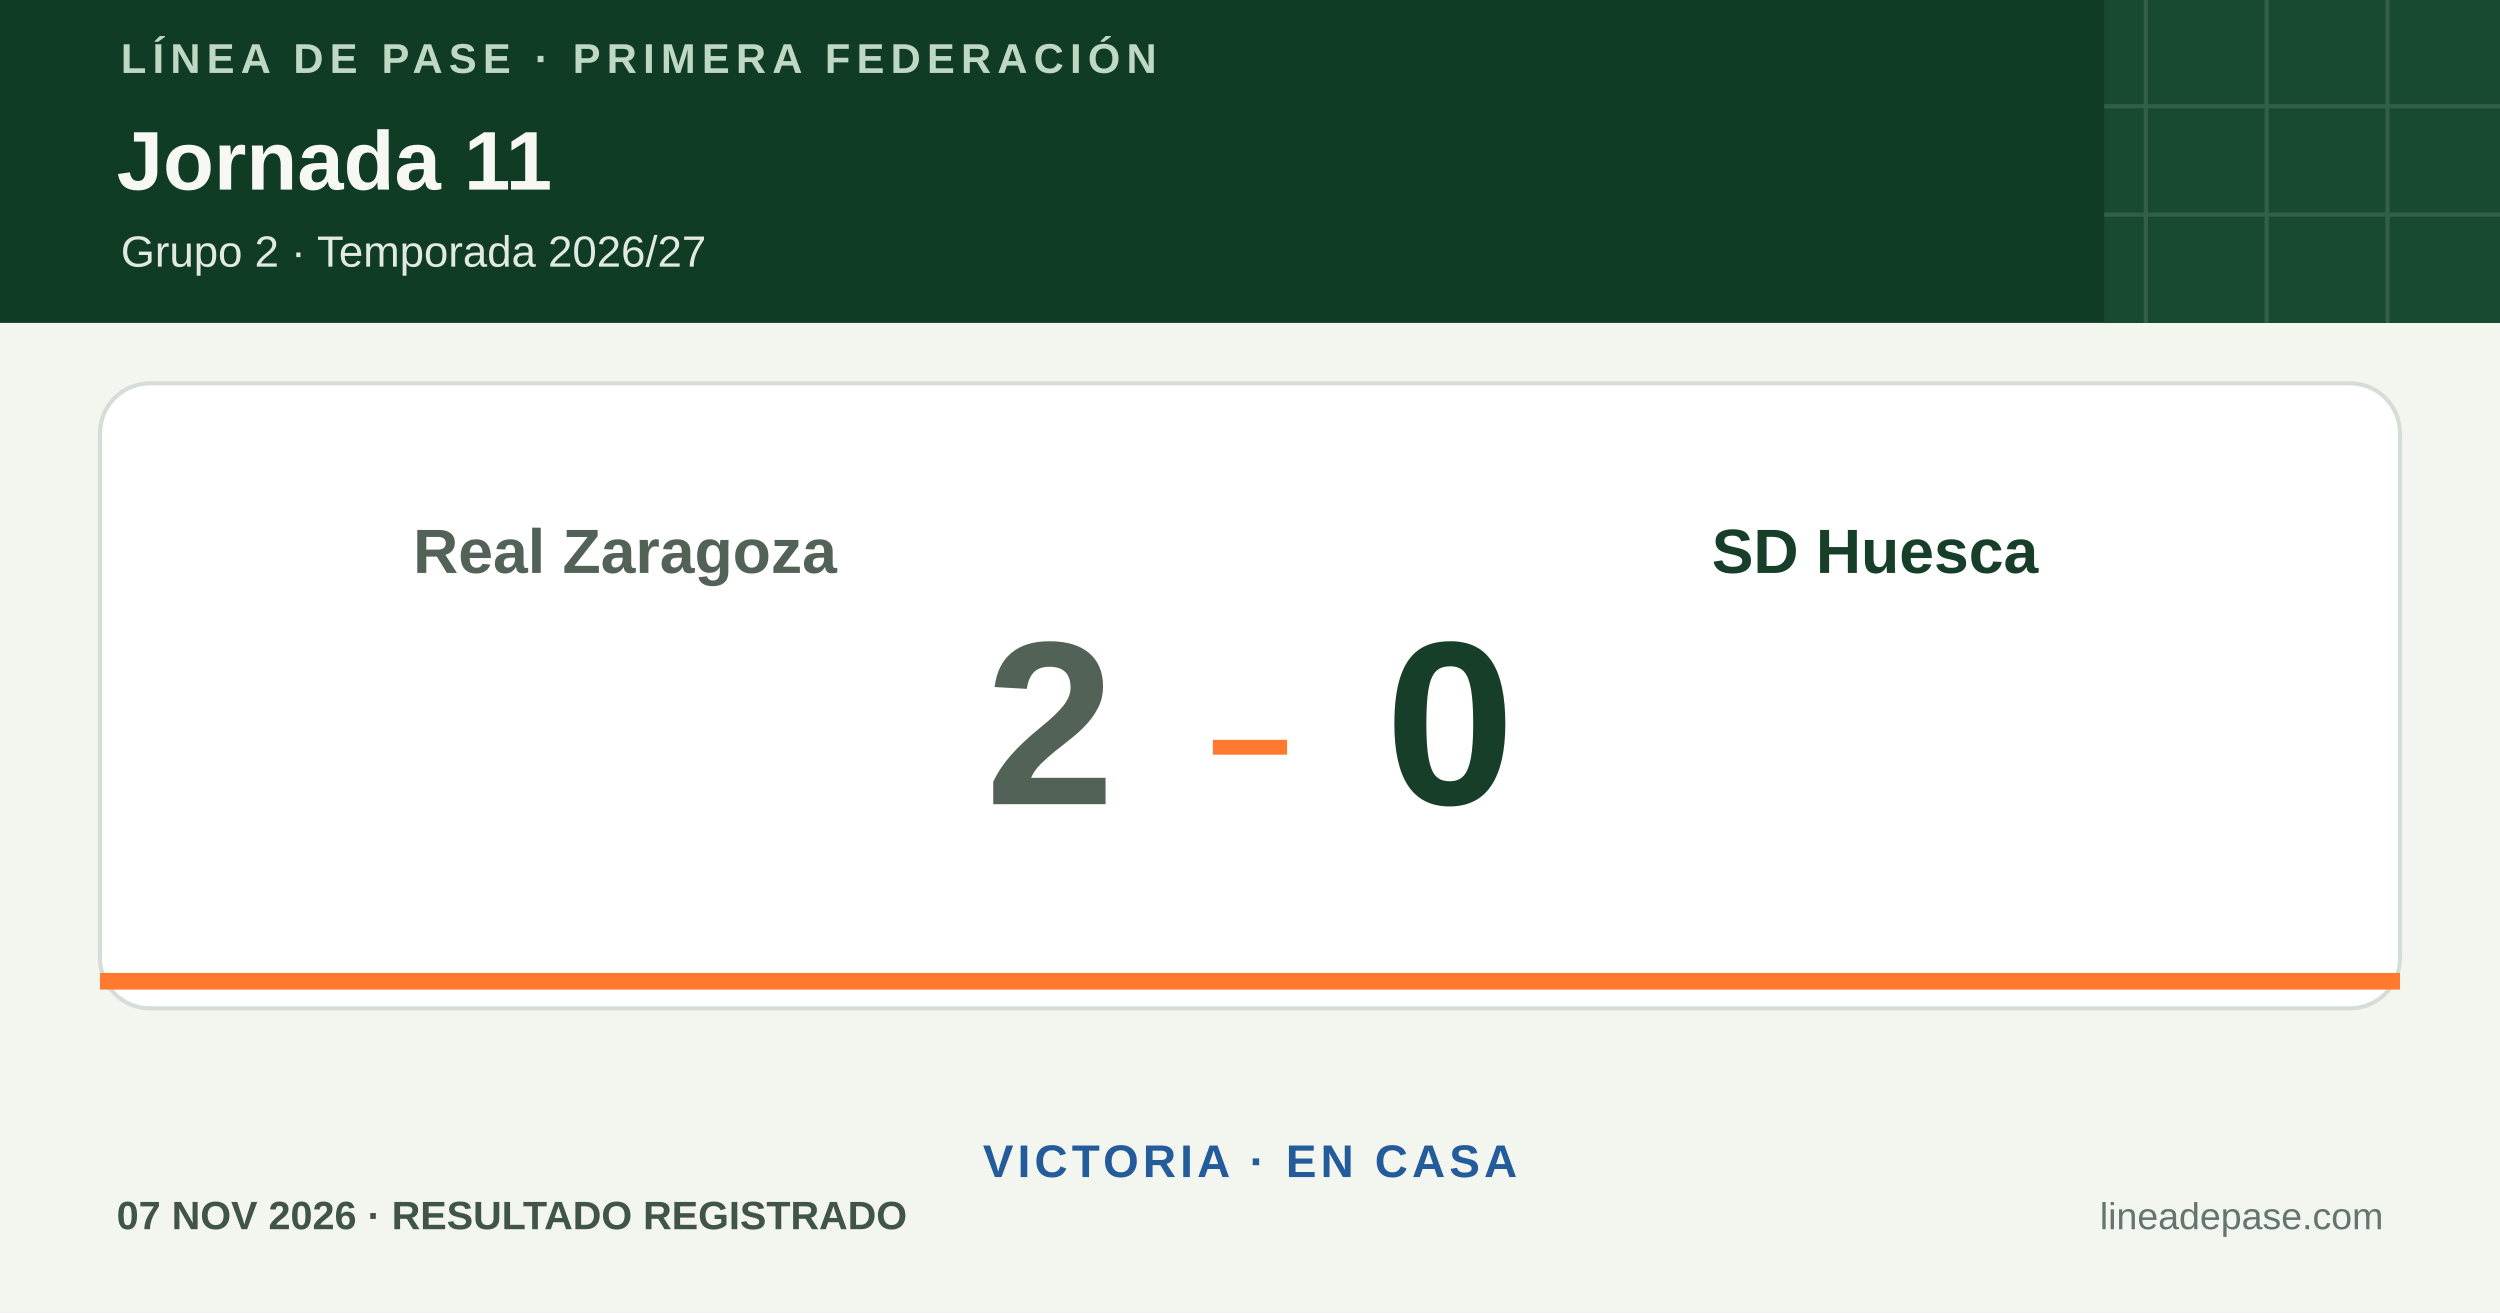
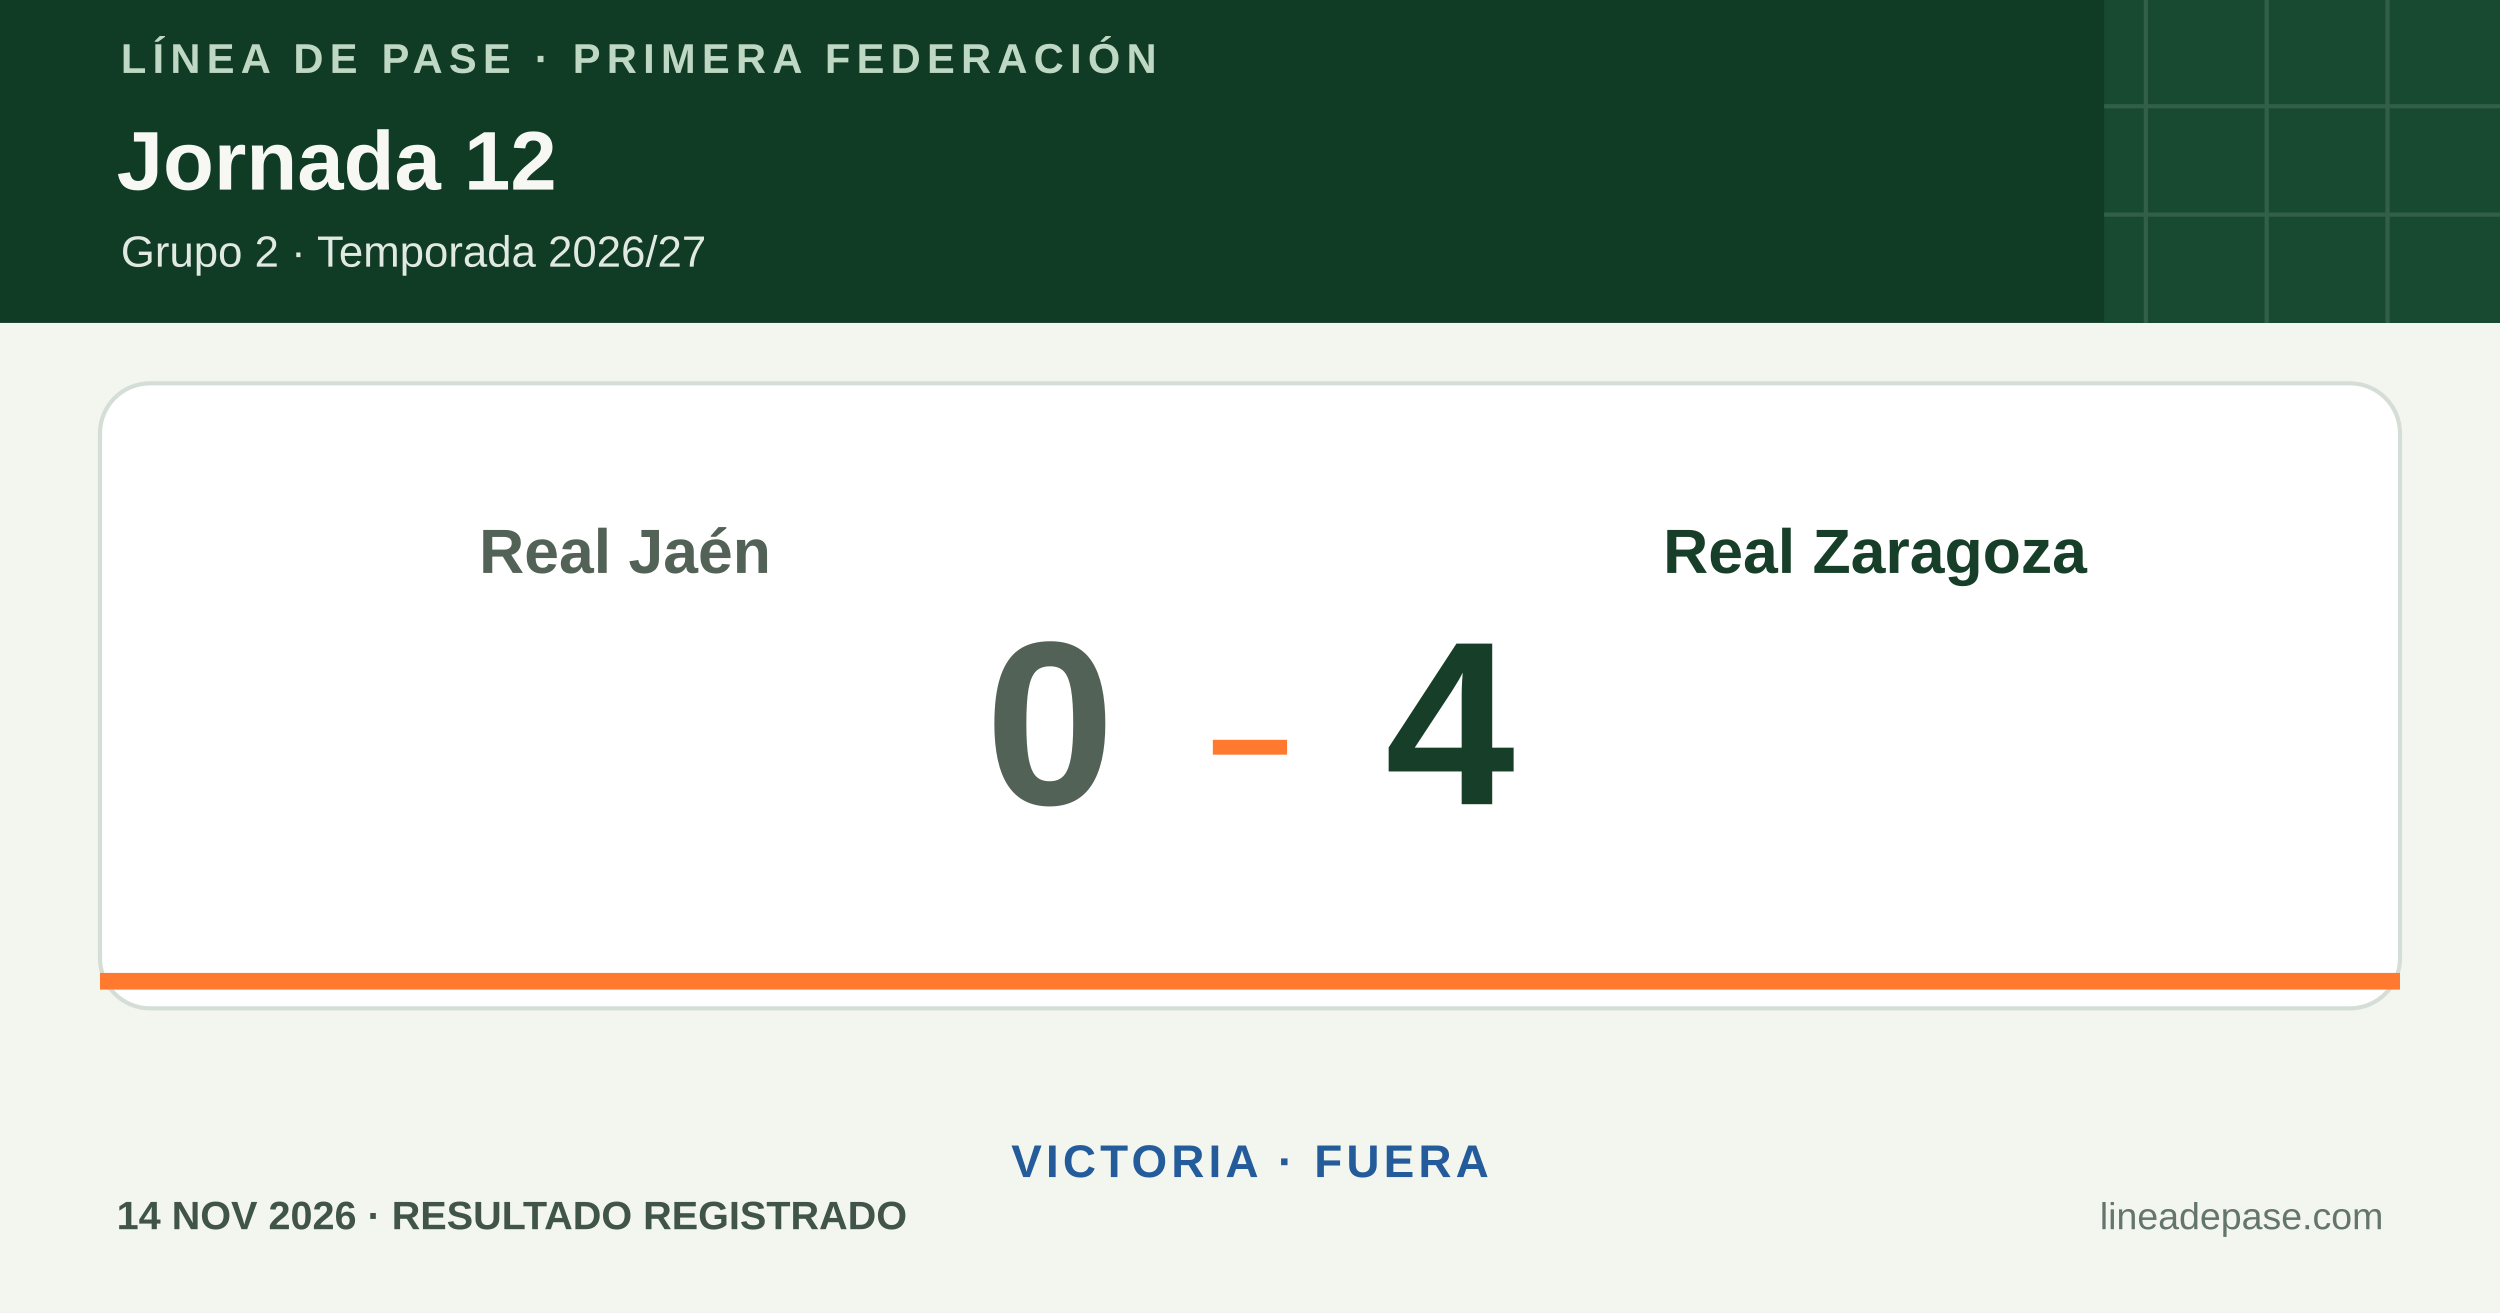
<svg xmlns="http://www.w3.org/2000/svg" viewBox="0 0 1200 630" role="img" aria-labelledby="titulo descripcion">
  <rect width="1200" height="630" fill="#f3f5ef" />
  <path d="M0 0h1200v155H0z" fill="#103b24" />
  <path d="M1010 0h190v155H1010z" fill="#174a30" />
  <g fill="none" stroke="#bed8c4" stroke-opacity=".16" stroke-width="2">
    <path d="M1030 0v155M1088 0v155M1146 0v155M1010 51h190M1010 103h190" />
  </g>
  <text x="58" y="35" fill="#bed8c4" font-family="Arial,sans-serif" font-size="20" font-weight="700" letter-spacing="3">LÍNEA DE PASE · PRIMERA FEDERACIÓN</text>
-   <text x="56" y="91" fill="#f7f8f4" font-family="Arial,sans-serif" font-size="40" font-weight="800">Jornada 11</text>
+   <text x="56" y="91" fill="#f7f8f4" font-family="Arial,sans-serif" font-size="40" font-weight="800">Jornada 12</text>
  <text x="58" y="128" fill="#e0e9e2" font-family="Arial,sans-serif" font-size="21">Grupo 2 · Temporada 2026/27</text>
  <rect x="48" y="184" width="1104" height="300" rx="24" fill="#fff" stroke="#d4ded6" stroke-width="2" />
  <path d="M48 471h1104" stroke="#ff7a2f" stroke-width="8" />
-   <text x="300.0" y="275" text-anchor="middle" fill="#536257" font-family="Arial,sans-serif" font-size="30" font-weight="700">Real Zaragoza</text>
-   <text x="900.0" y="275" text-anchor="middle" fill="#163e28" font-family="Arial,sans-serif" font-size="30" font-weight="700">SD Huesca</text>
-   <text x="504.0" y="386" text-anchor="middle" fill="#536257" font-family="Arial,sans-serif" font-size="112" font-weight="800">2</text>
+   <text x="300.0" y="275" text-anchor="middle" fill="#536257" font-family="Arial,sans-serif" font-size="30" font-weight="700">Real Jaén</text>
+   <text x="900.0" y="275" text-anchor="middle" fill="#163e28" font-family="Arial,sans-serif" font-size="30" font-weight="700">Real Zaragoza</text>
+   <text x="504.0" y="386" text-anchor="middle" fill="#536257" font-family="Arial,sans-serif" font-size="112" font-weight="800">0</text>
  <text x="600.0" y="378" text-anchor="middle" fill="#ff7a2f" font-family="Arial,sans-serif" font-size="72" font-weight="700">–</text>
-   <text x="696.0" y="386" text-anchor="middle" fill="#163e28" font-family="Arial,sans-serif" font-size="112" font-weight="800">0</text>
+   <text x="696.0" y="386" text-anchor="middle" fill="#163e28" font-family="Arial,sans-serif" font-size="112" font-weight="800">4</text>
  <path d="300.0 434h600.0" stroke="#d4ded6" stroke-width="2" />
-   <text x="600" y="565" text-anchor="middle" fill="#245b9b" font-family="Arial,sans-serif" font-size="22" font-weight="700" letter-spacing="2">VICTORIA · EN CASA</text>
-   <text x="56" y="590" fill="#405448" font-family="Arial,sans-serif" font-size="19" font-weight="700">07 NOV 2026 · RESULTADO REGISTRADO</text>
+   <text x="600" y="565" text-anchor="middle" fill="#245b9b" font-family="Arial,sans-serif" font-size="22" font-weight="700" letter-spacing="2">VICTORIA · FUERA</text>
+   <text x="56" y="590" fill="#405448" font-family="Arial,sans-serif" font-size="19" font-weight="700">14 NOV 2026 · RESULTADO REGISTRADO</text>
  <text x="1144" y="590" text-anchor="end" fill="#64766b" font-family="Arial,sans-serif" font-size="18">lineadepase.com</text>
</svg>
